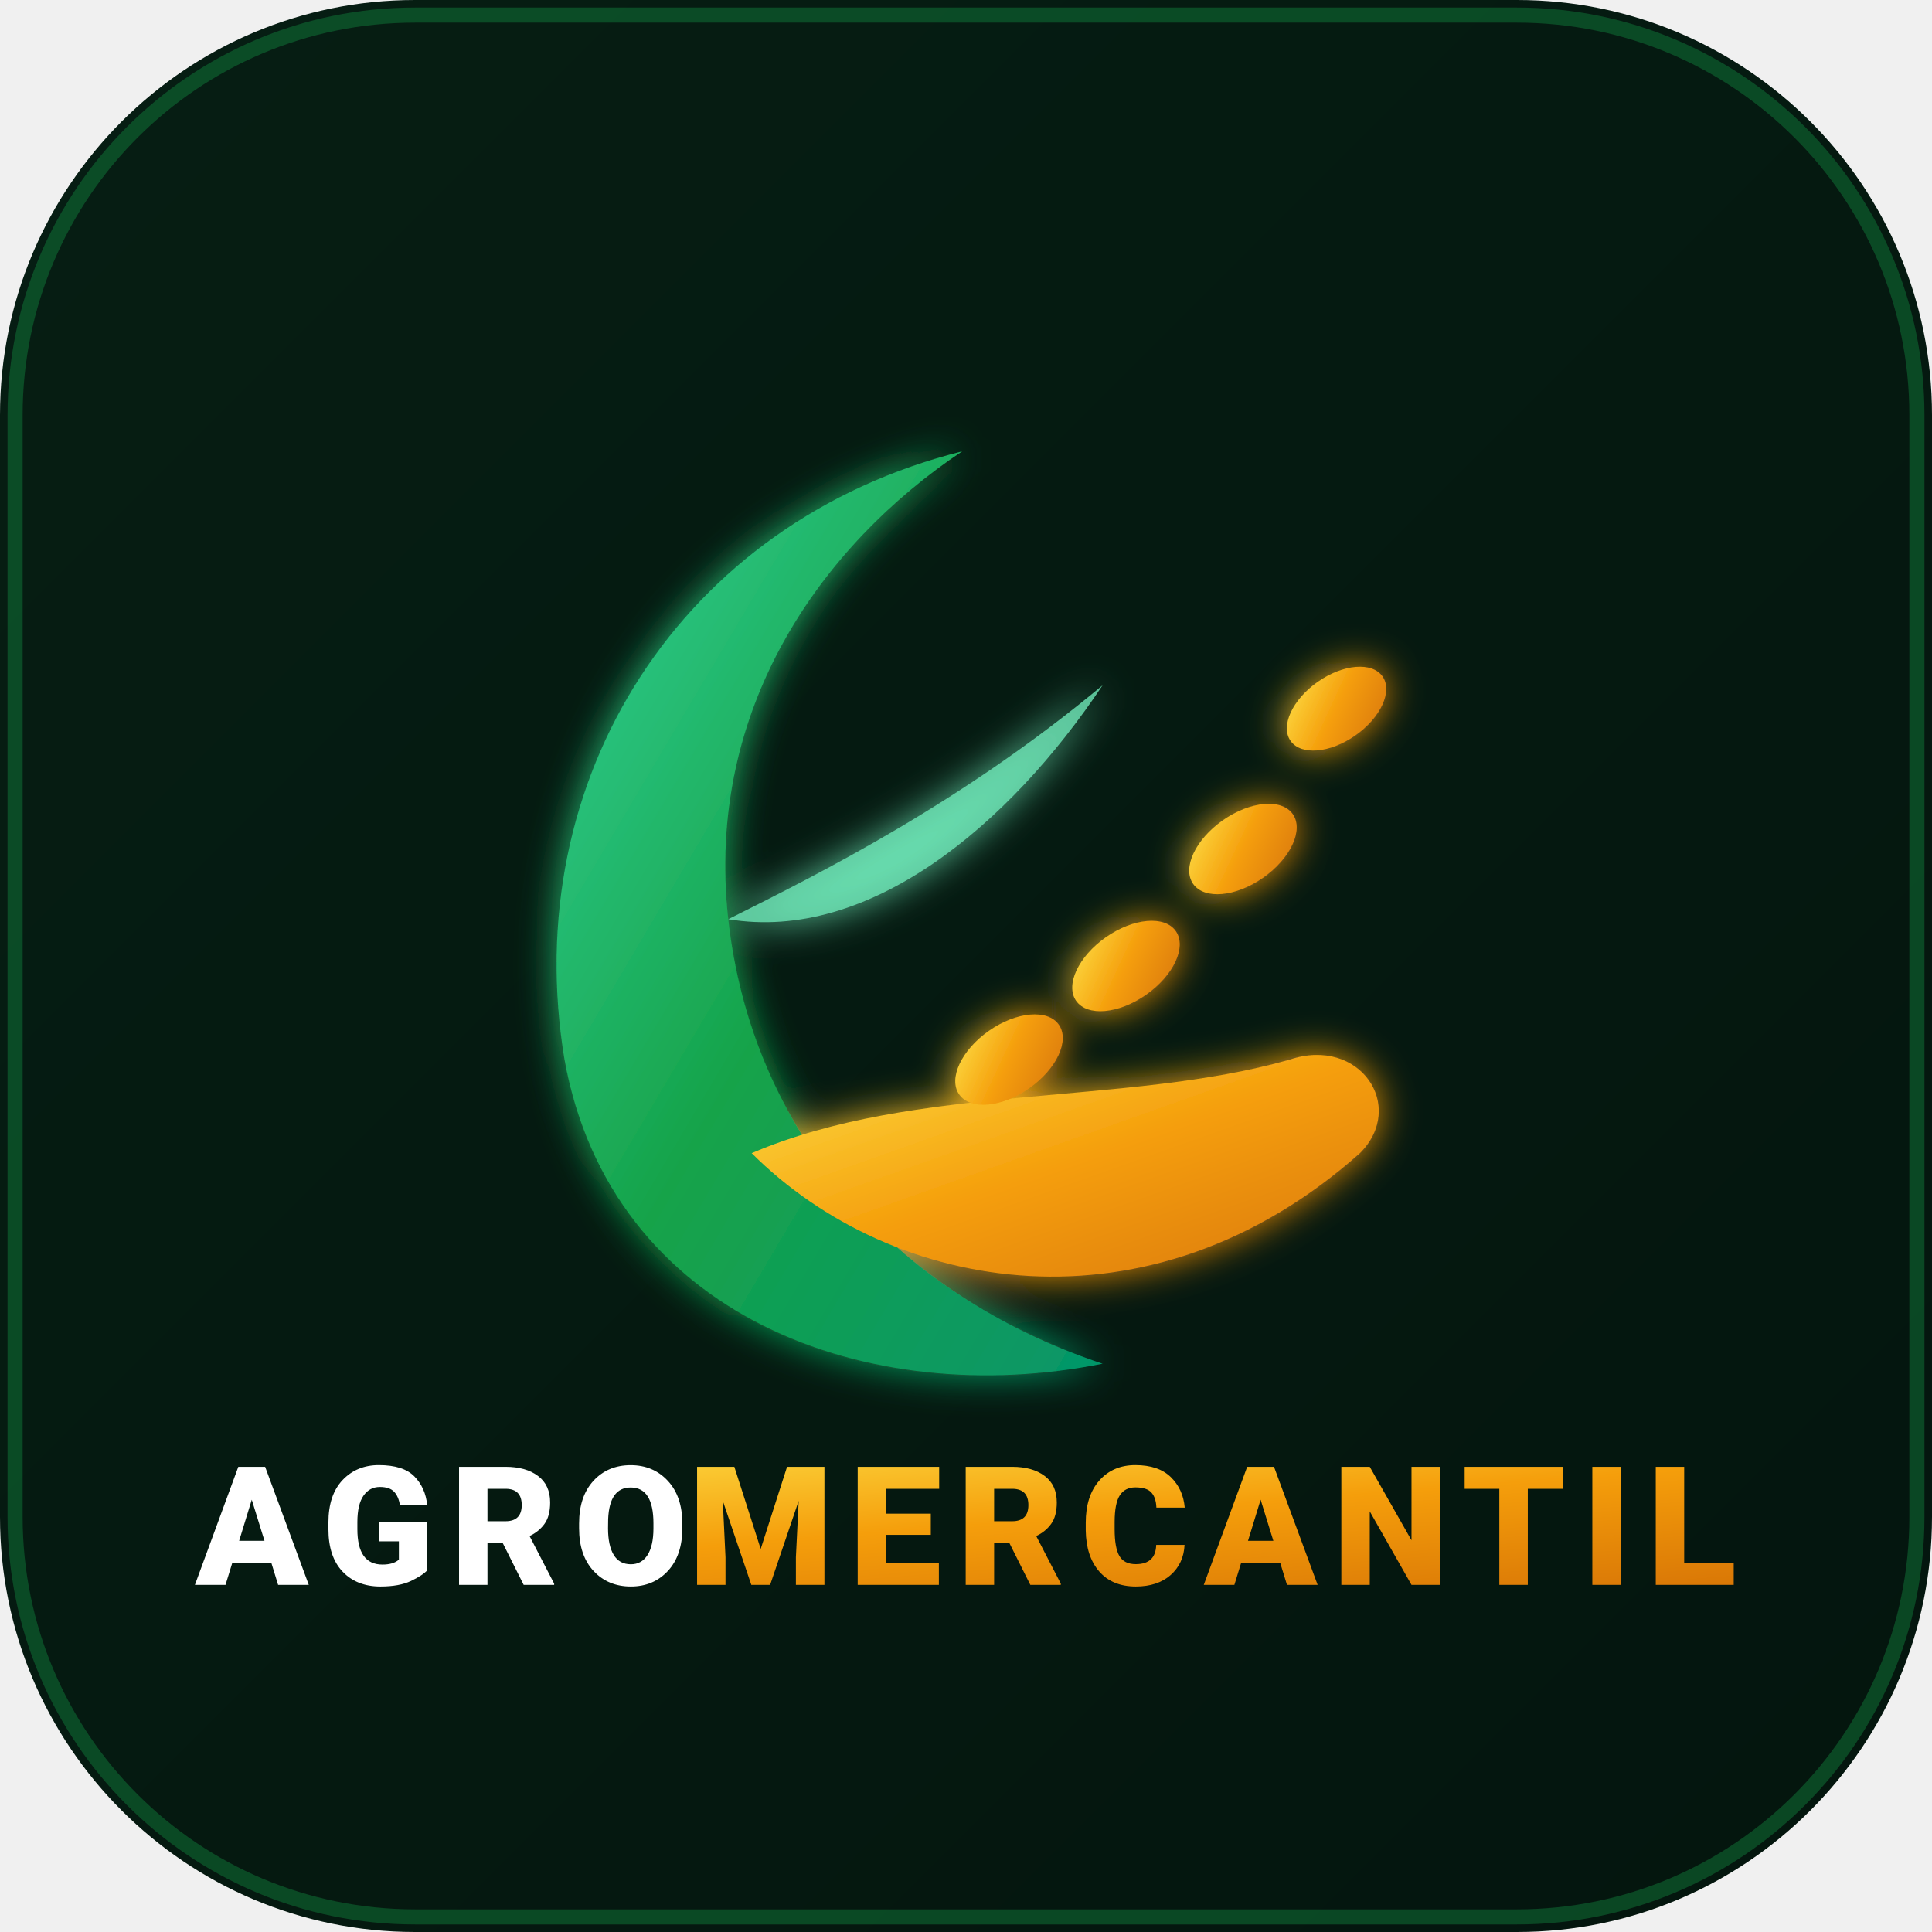
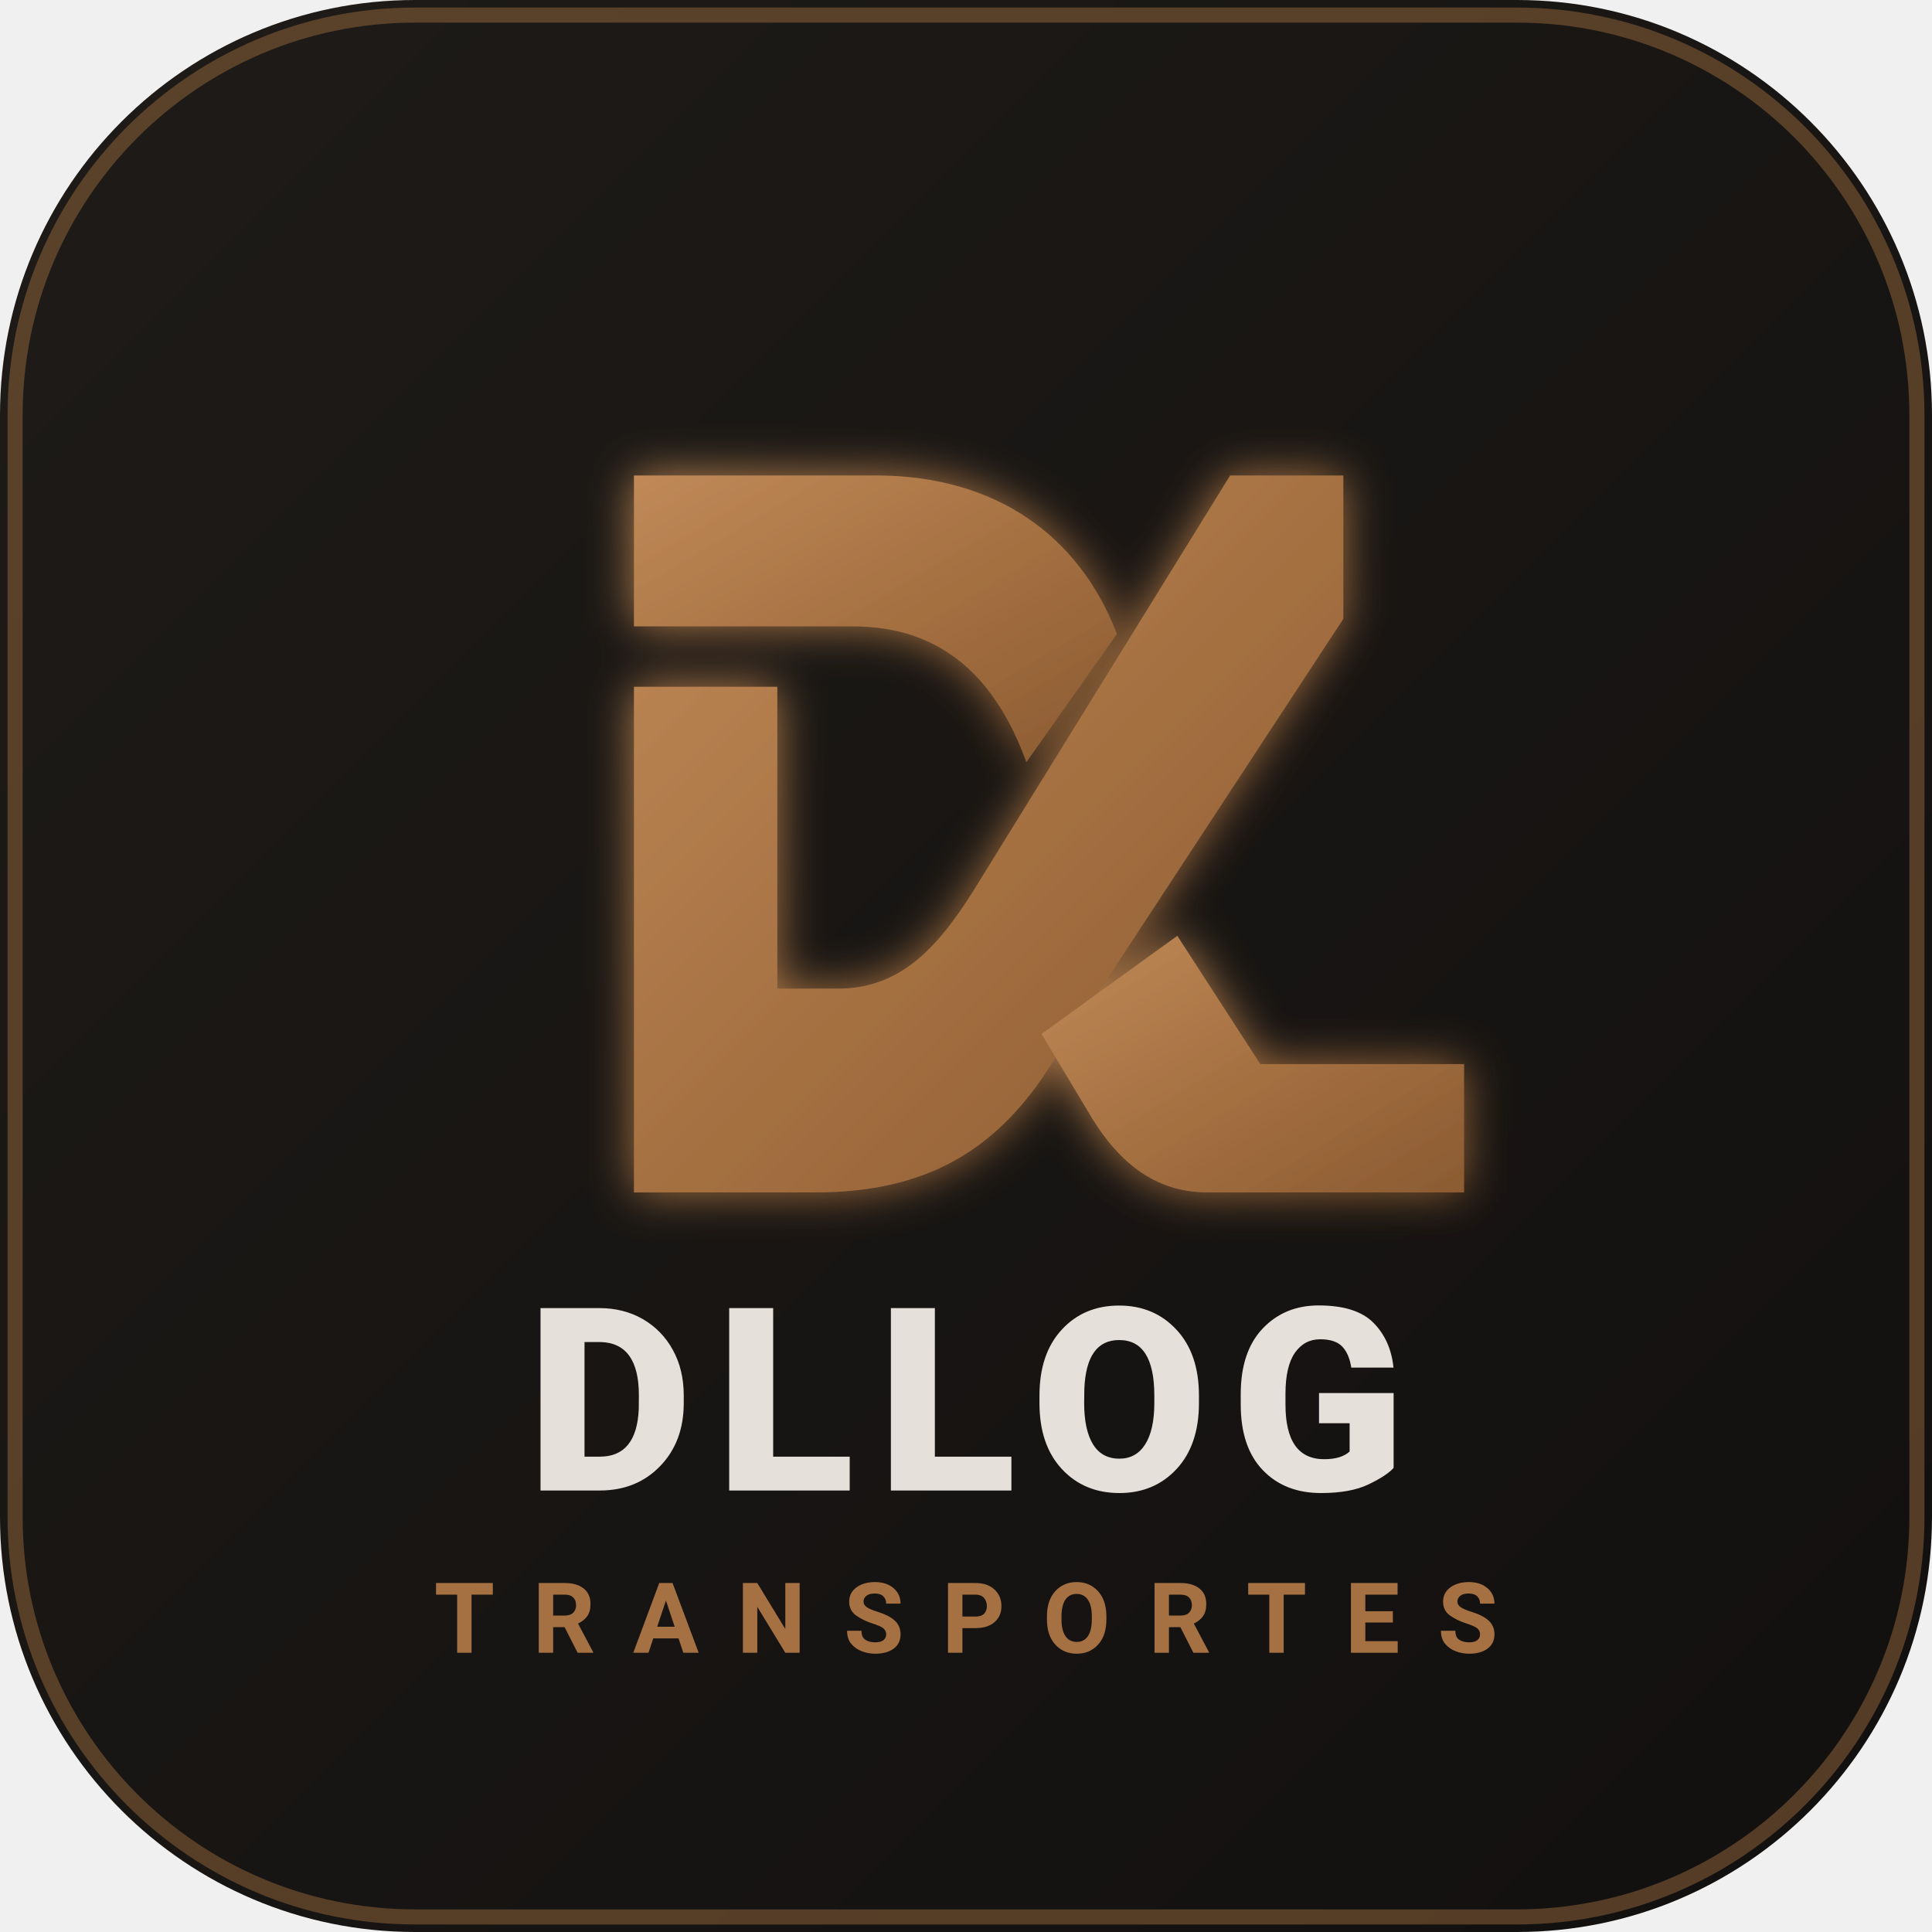
<svg xmlns="http://www.w3.org/2000/svg" viewBox="0 0 512 512" width="512" height="512">
  <defs>
    <linearGradient id="bgGrad" x1="0%" y1="0%" x2="100%" y2="100%">
-       <stop offset="0%" stop-color="#061e13" />
-       <stop offset="100%" stop-color="#04150e" />
+       <stop offset="0%" stop-color="#1E1B18" />
+       <stop offset="100%" stop-color="#12100F" />
    </linearGradient>
-     <linearGradient id="emeraldGrad" x1="0%" y1="0%" x2="100%" y2="100%">
-       <stop offset="0%" stop-color="#34D399" />
-       <stop offset="50%" stop-color="#16A34A" />
-       <stop offset="100%" stop-color="#059669" />
-     </linearGradient>
-     <linearGradient id="goldGrad" x1="0%" y1="0%" x2="100%" y2="100%">
-       <stop offset="0%" stop-color="#FDE047" />
-       <stop offset="50%" stop-color="#F59E0B" />
-       <stop offset="100%" stop-color="#D97706" />
+     <linearGradient id="bronzeGrad" x1="0%" y1="0%" x2="100%" y2="100%">
+       <stop offset="0%" stop-color="#C08957" />
+       <stop offset="50%" stop-color="#A67142" />
+       <stop offset="100%" stop-color="#8B5B32" />
    </linearGradient>
    <filter id="glow" x="-20%" y="-20%" width="140%" height="140%">
-       <feGaussianBlur stdDeviation="8" result="blur" />
+       <feGaussianBlur stdDeviation="6" result="blur" />
      <feComposite in="SourceGraphic" in2="blur" operator="over" />
    </filter>
  </defs>
  <rect width="512" height="512" rx="110" fill="url(#bgGrad)" />
-   <rect width="504" height="504" x="4" y="4" rx="106" fill="none" stroke="#16A34A" stroke-width="4" stroke-opacity="0.35" />
-   <g transform="translate(100, 70) scale(0.62)" filter="url(#glow)">
-     <path d="M250 80 C 130 110, 60 220, 80 340 C 100 450, 210 490, 310 470 C 220 440, 160 370, 150 280 C 140 190, 190 120, 250 80 Z" fill="url(#emeraldGrad)" />
-     <path d="M150 280 C 190 260, 250 230, 310 180 C 270 240, 210 290, 150 280 Z" fill="#6EE7B7" opacity="0.8" />
-     <path d="M160 380 C 220 440, 330 460, 420 380 C 440 360, 420 330, 390 340 C 320 360, 230 350, 160 380 Z" fill="url(#goldGrad)" />
-     <ellipse cx="270" cy="340" rx="26" ry="15" transform="rotate(-35 270 340)" fill="url(#goldGrad)" />
-     <ellipse cx="320" cy="300" rx="26" ry="15" transform="rotate(-35 320 300)" fill="url(#goldGrad)" />
-     <ellipse cx="370" cy="250" rx="26" ry="15" transform="rotate(-35 370 250)" fill="url(#goldGrad)" />
-     <ellipse cx="410" cy="190" rx="24" ry="14" transform="rotate(-35 410 190)" fill="url(#goldGrad)" />
+   <rect width="504" height="504" x="4" y="4" rx="106" fill="none" stroke="#A67142" stroke-width="4" stroke-opacity="0.45" />
+   <g filter="url(#glow)">
+     <path d="M168 126 H232 C264 126 286 142 296 168 L272 202 C264 180 250 166 226 166 H168 Z" fill="url(#bronzeGrad)" />
+     <path d="M168 182 H206 V262 H222 C238 262 248 252 258 236 L326 126 H356 V164 L276 286 C262 306 244 316 216 316 H168 Z" fill="url(#bronzeGrad)" />
+     <path d="M312 248 L334 282 H388 V316 H320 C306 316 296 308 288 294 L276 274 Z" fill="url(#bronzeGrad)" />
  </g>
-   <text x="256" y="420" text-anchor="middle" font-family="-apple-system, BlinkMacSystemFont, 'Segoe UI', Roboto, sans-serif" font-weight="900" font-size="44" fill="#FFFFFF" letter-spacing="4">AGRO<tspan fill="url(#goldGrad)">MERCANTIL</tspan>
-   </text>
+   <text x="256" y="395" text-anchor="middle" font-family="-apple-system, BlinkMacSystemFont, 'Segoe UI', Roboto, sans-serif" font-weight="900" font-size="68" fill="#E5E0DA" letter-spacing="6">DLLOG</text>
+   <text x="256" y="438" text-anchor="middle" font-family="-apple-system, BlinkMacSystemFont, 'Segoe UI', Roboto, sans-serif" font-weight="700" font-size="26" fill="#A67142" letter-spacing="10">TRANSPORTES</text>
</svg>
